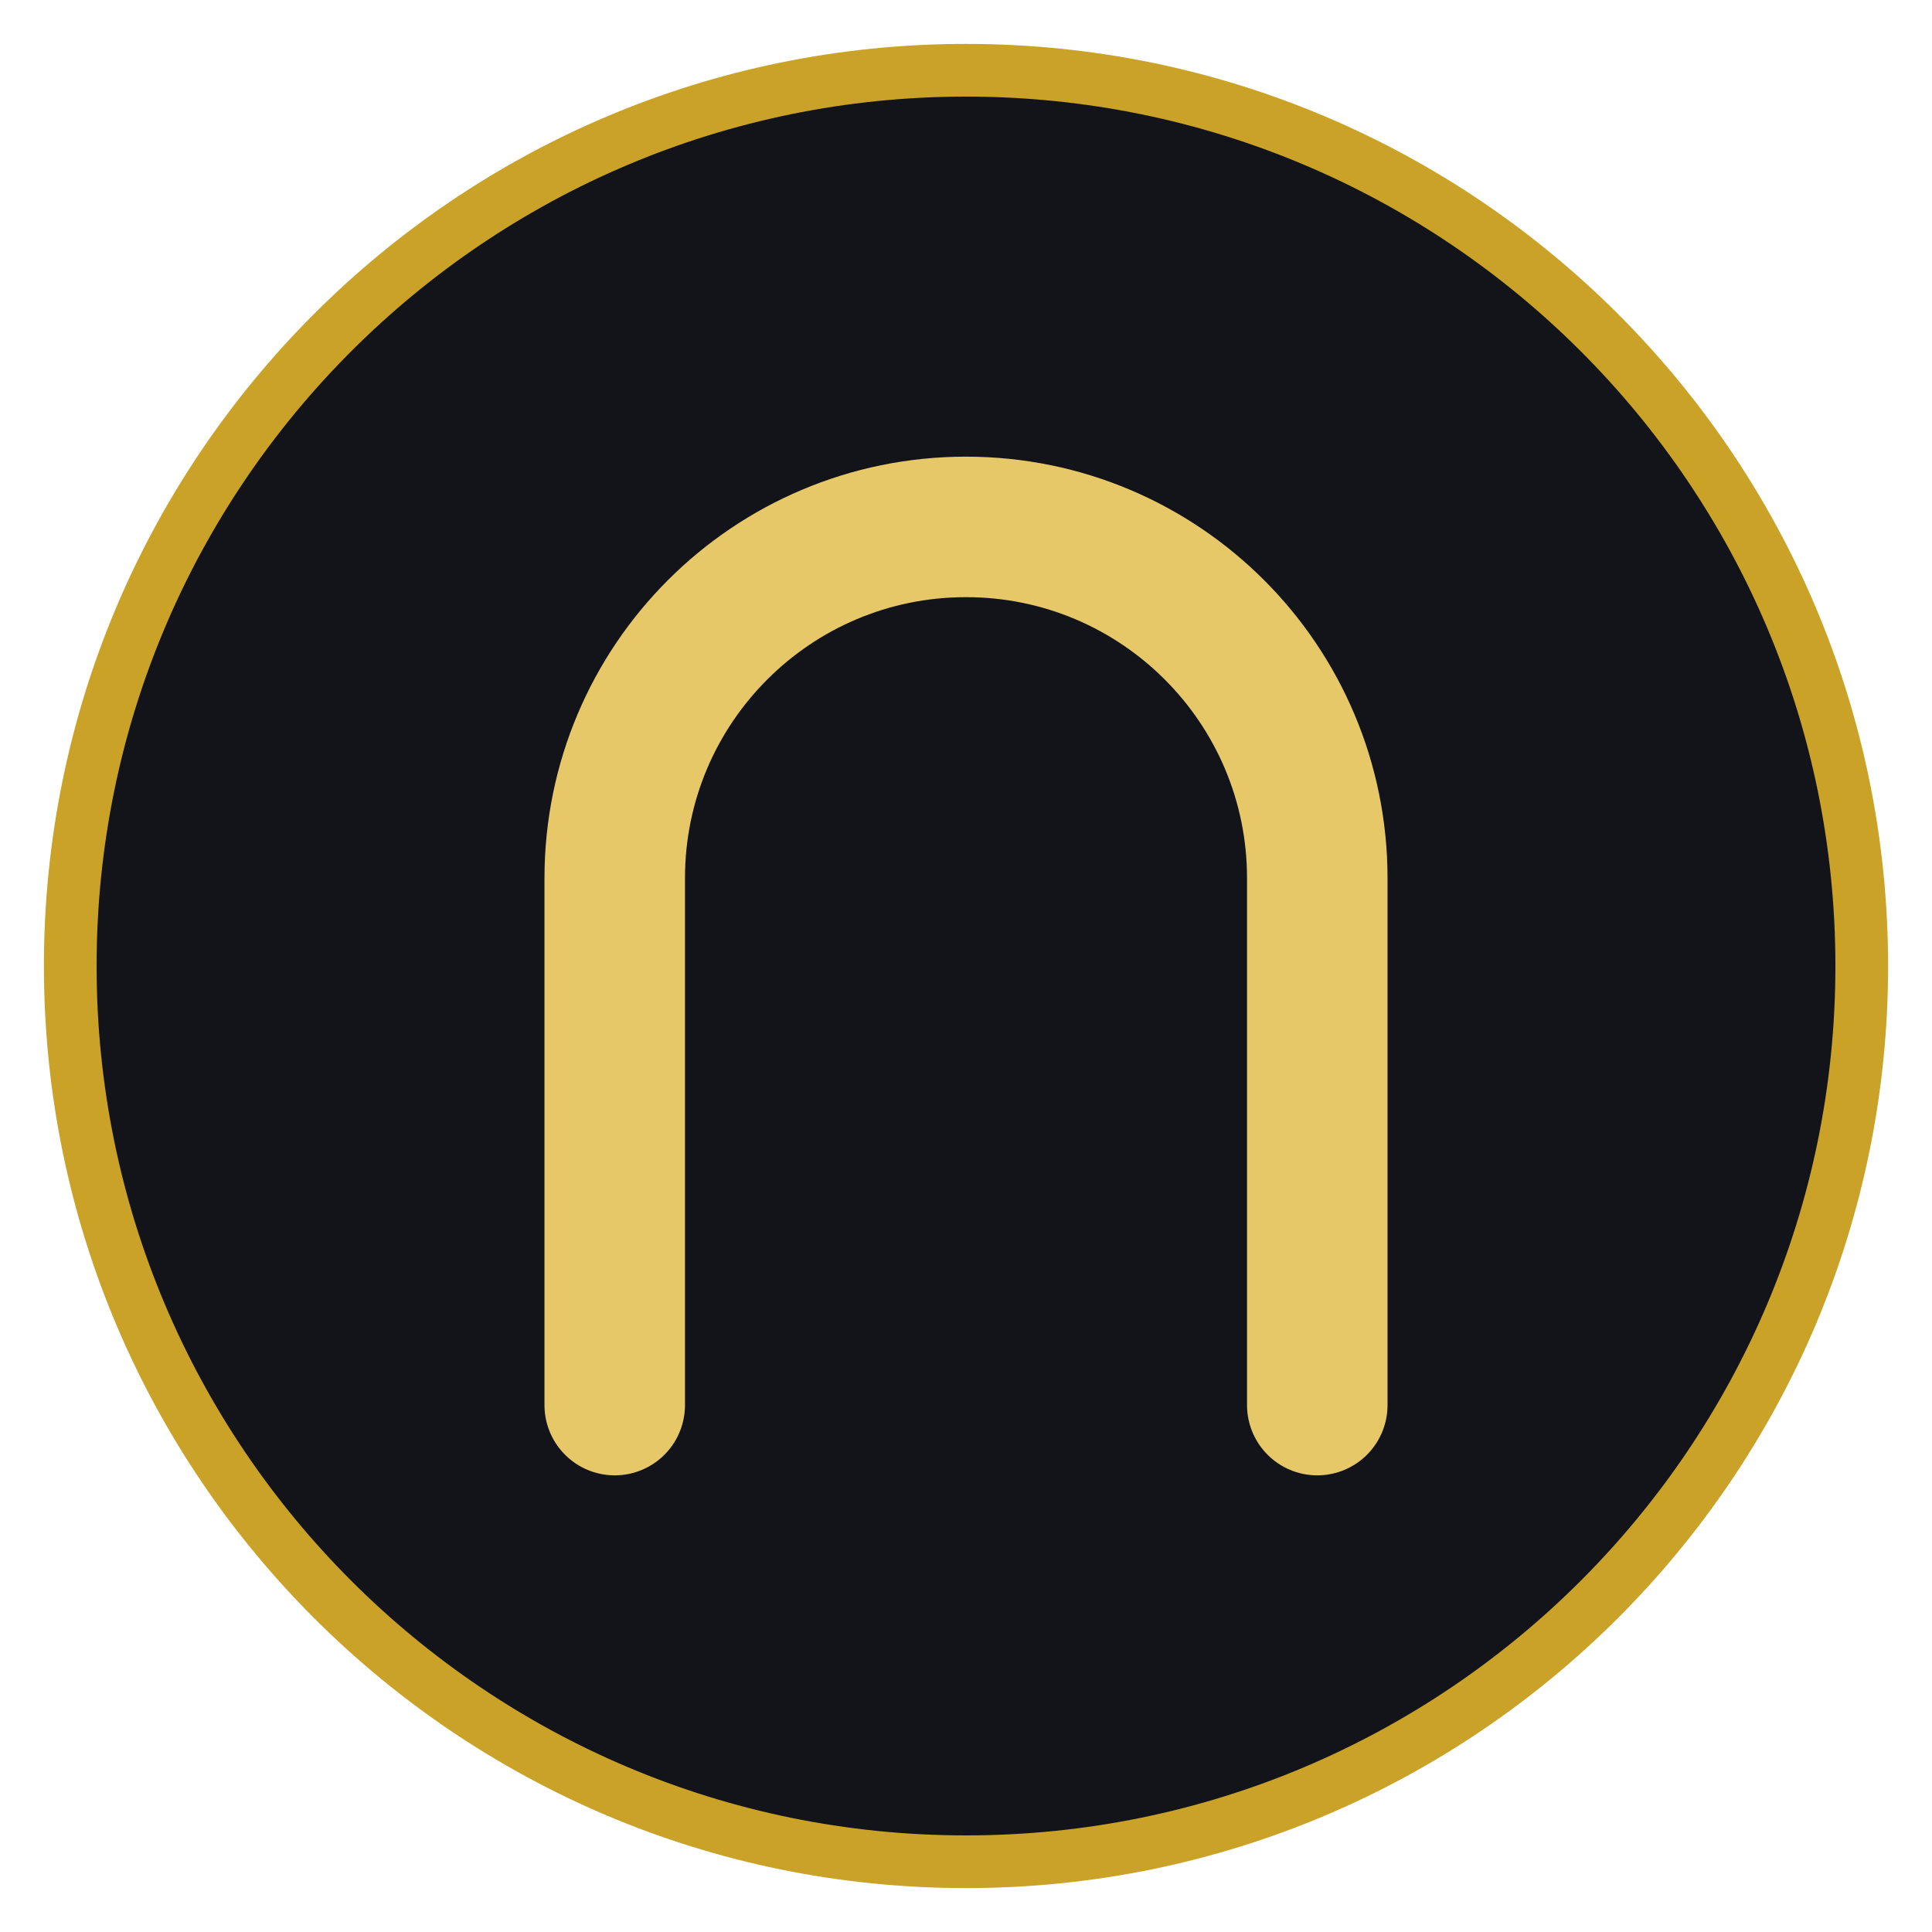
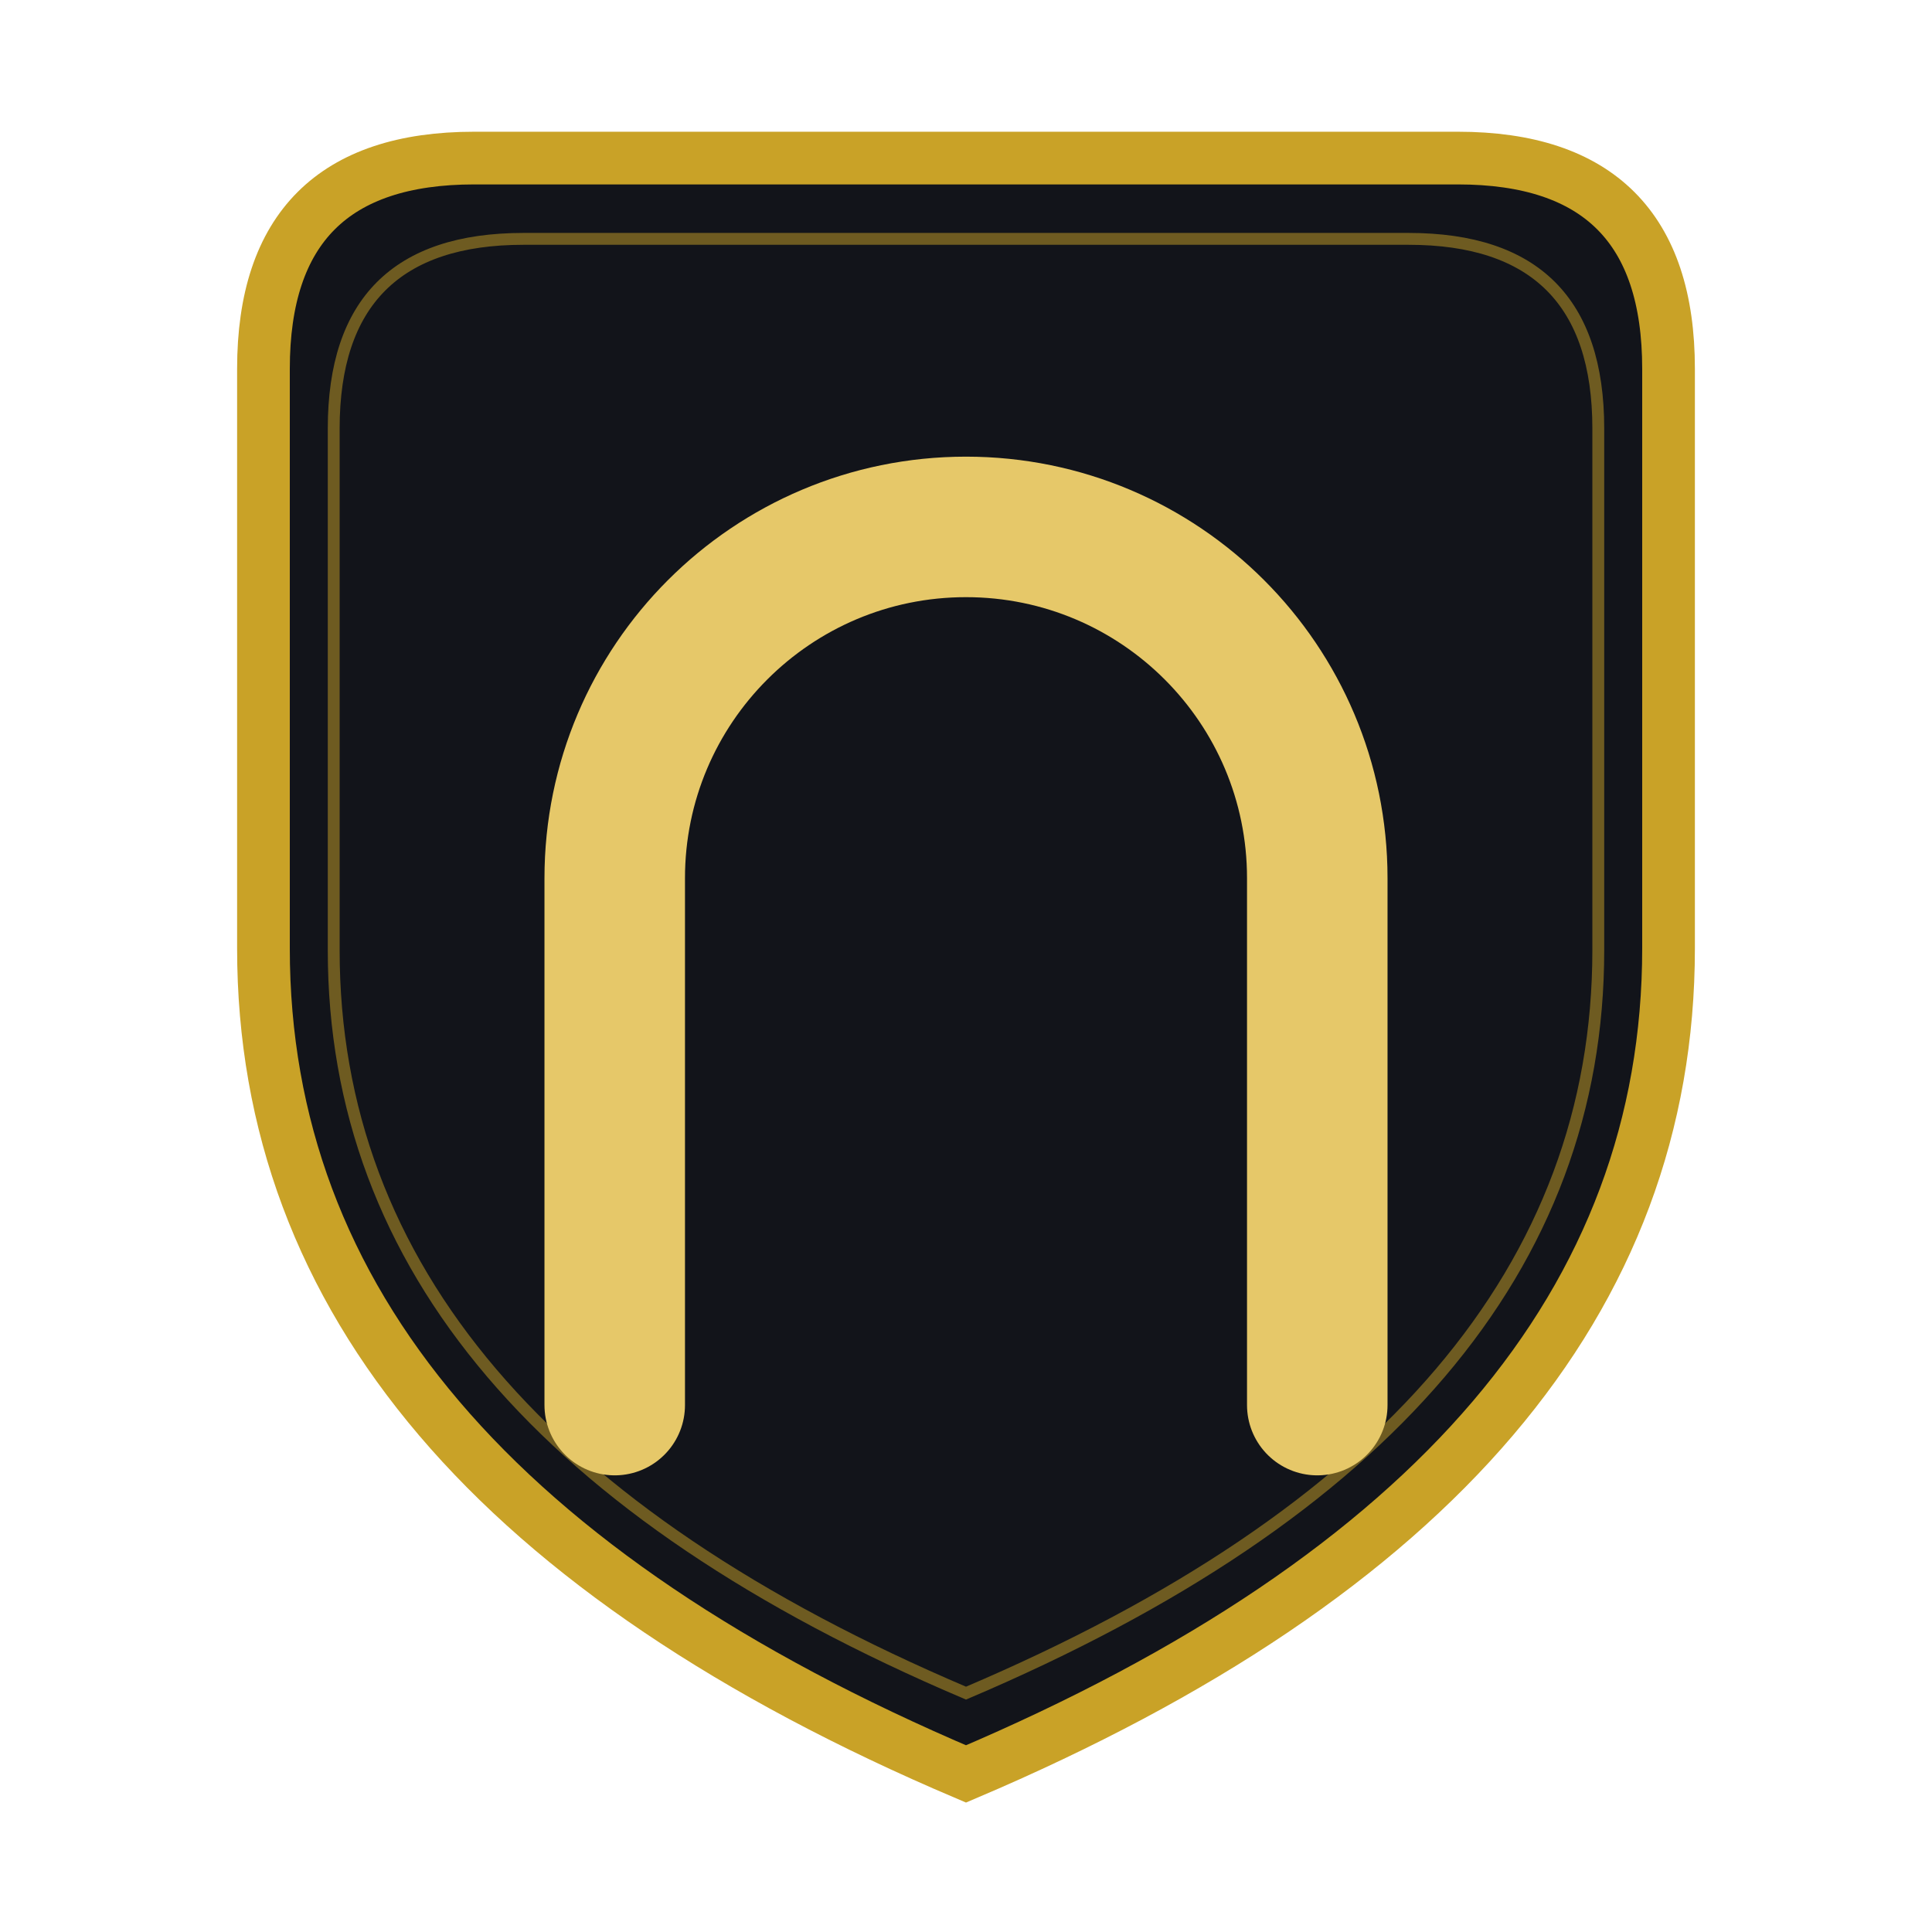
<svg xmlns="http://www.w3.org/2000/svg" viewBox="0 0 220 220">
-   <circle cx="110" cy="110" r="102" fill="#12141a" stroke="#c9a227" stroke-width="6" />
-   <path d="M70,160 L70,100 A40,40 0 1 1 150,100 L150,160" fill="none" stroke="#e6c869" stroke-width="16" stroke-linecap="round" stroke-linejoin="round" />
+   <defs>
+     <clipPath id="shieldClip7">
+       <path d="M30,42 Q30,18 54,18 L166,18 Q190,18 190,42 L190,108 Q190,168 110,202 Q30,168 30,108 Z" />
+     </clipPath>
+   </defs>
+   <path d="M30,42 Q30,18 54,18 L166,18 Q190,18 190,42 L190,108 Q190,168 110,202 Q30,168 30,108 Z" fill="#12141a" stroke="#c9a227" stroke-width="6" />
+   <path d="M30,42 Q30,18 54,18 L166,18 Q190,18 190,42 L190,108 Q190,168 110,202 Q30,168 30,108 Z" fill="none" stroke="#c9a227" stroke-width="1.5" opacity="0.5" transform="translate(110,110) scale(0.9) translate(-110,-110)" />
+   <g clip-path="url(#shieldClip7)">
+     <path d="M70,160 L70,100 A40,40 0 1 1 150,100 L150,160" fill="none" stroke="#e6c869" stroke-width="16" stroke-linecap="round" stroke-linejoin="round" />
+   </g>
</svg>
